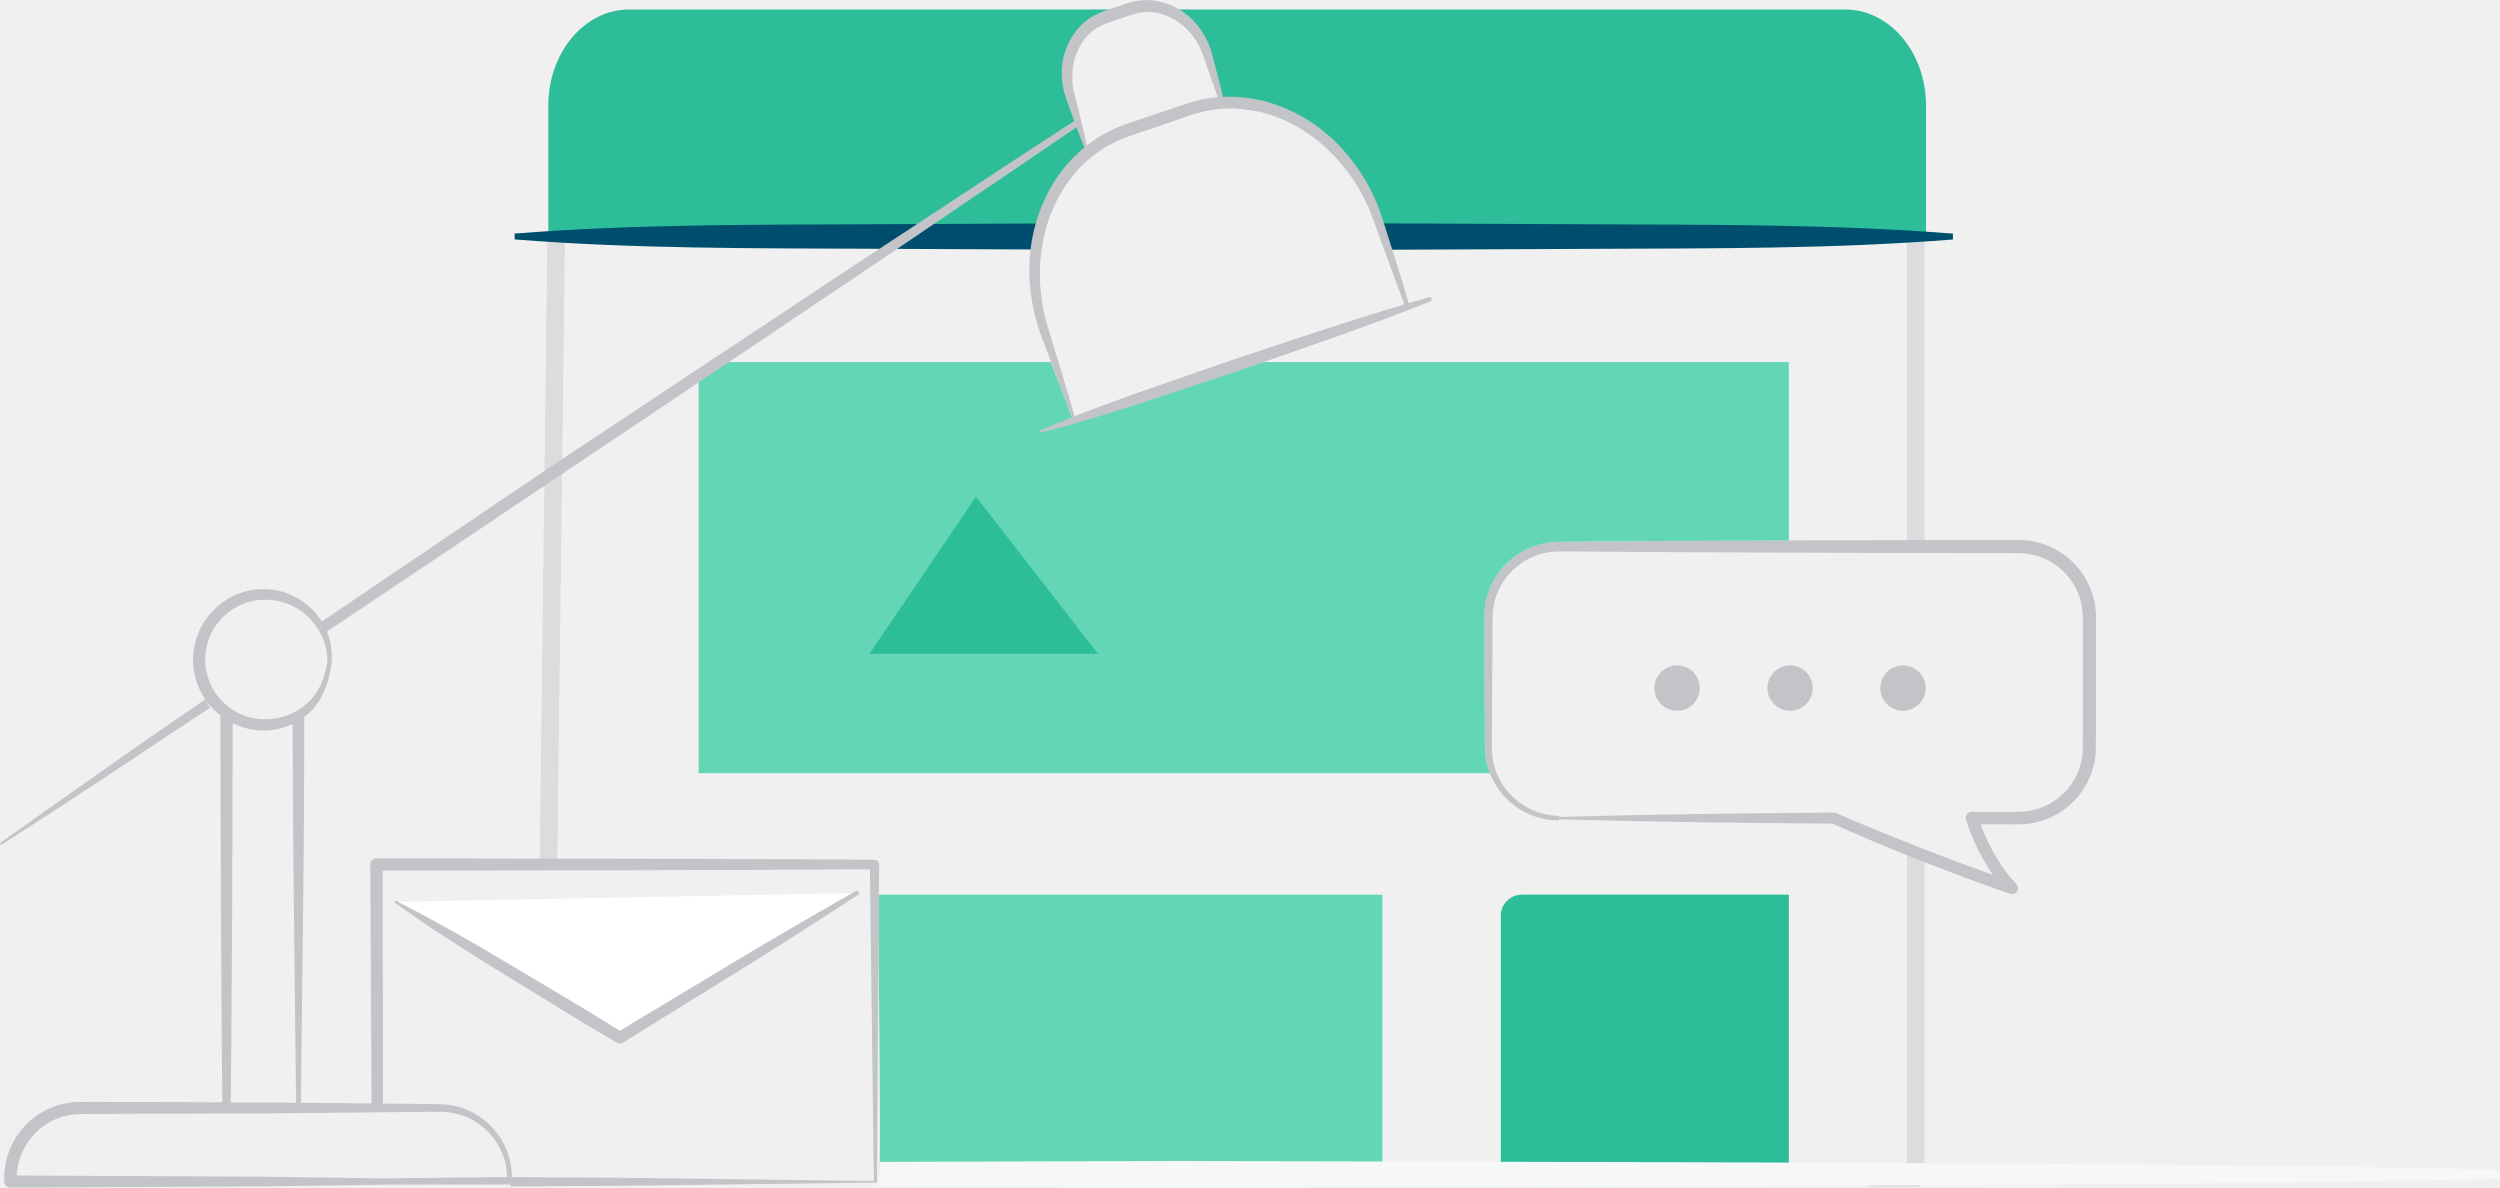
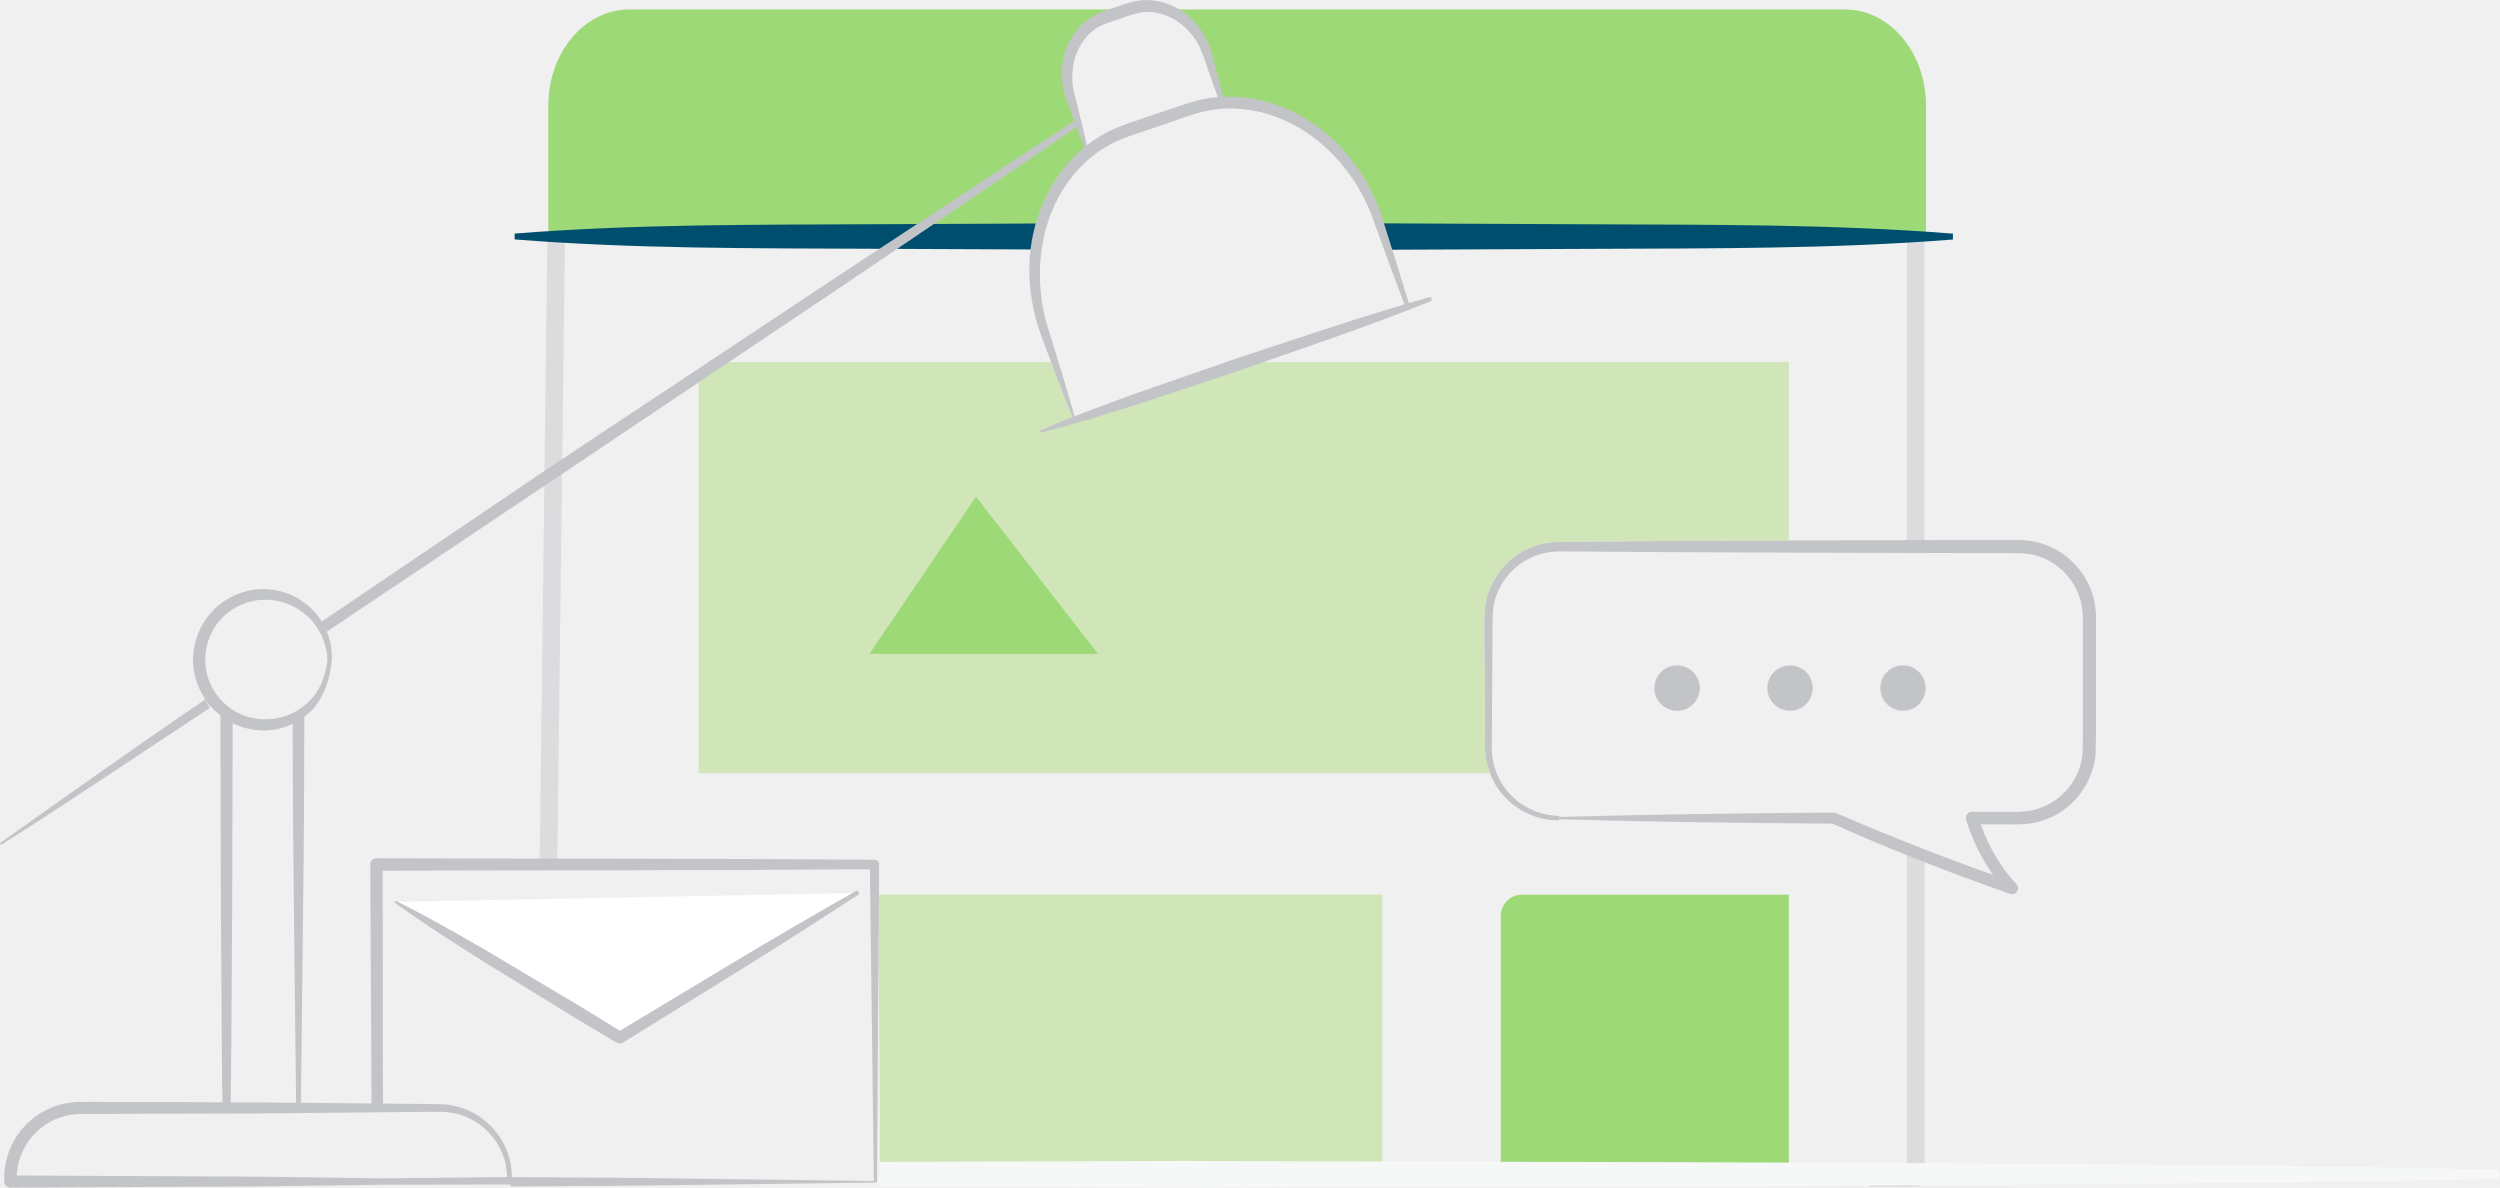
<svg xmlns="http://www.w3.org/2000/svg" viewBox="0 0 1458.04 692.71">
  <path d="m2120.79 313.61-4.5 366.66a74.37 74.37 0 0 1 10.24 1.72l4.52-368.29c-3.42-.07-6.84-.09-10.26-.09z" fill="#dcdcde" transform="translate(-1801.54 -176.67)" />
  <path d="m2913.68 311.93v187.49c3.42-.1 6.86-.25 10.27-.09v-188q-5.12.41-10.27.6z" fill="#dcdcde" transform="translate(-1801.54 -176.67)" />
  <path d="m2913.68 671.18v187.38h-21.85v10.27h27a5.13 5.13 0 0 0 5.13-5.13v-187.6c-3.35-1.86-6.57-3.9-10.28-4.92z" fill="#dcdcde" transform="translate(-1801.54 -176.67)" />
-   <path d="m2313.83 698.44c-.07 55.06 1.41 110 .75 165h293.19v-165z" fill="#63d6b6" transform="translate(-1801.54 -176.67)" />
-   <path d="m887.62 521.77h155.67a0 0 0 0 1 0 0v165a0 0 0 0 1 0 0h-168a0 0 0 0 1 0 0v-152.69a12.31 12.31 0 0 1 12.33-12.31z" fill="#2ebd99" />
+   <path d="m2313.83 698.44c-.07 55.06 1.41 110 .75 165h293.19v-165z" fill="#d0e6b8" transform="translate(-1801.54 -176.67)" />
+   <path d="m887.62 521.77h155.67a0 0 0 0 1 0 0v165a0 0 0 0 1 0 0h-168a0 0 0 0 1 0 0v-152.69a12.31 12.31 0 0 1 12.33-12.31z" fill="#9dd977" />
  <g transform="translate(-1801.54 -176.67)">
-     <path d="m2435.47 262.73a2.61 2.61 0 0 1 -1-1.83c-1.2-13.2-8.72-24.85-10.08-38-1.12-10.83 2.58-21 10.9-28a61.71 61.71 0 0 1 25.71-12.7h-292.48c-26.06 0-47.19 25.08-47.19 56v78.17h286.75a113.46 113.46 0 0 1 14.87-38.11 71.78 71.78 0 0 1 12.52-15.53z" fill="#2ebd99" />
-     <path d="m2877.62 182.2h-395.32a32.74 32.74 0 0 1 4.36 1.5c8 3.44 11.73 10 14.27 18a73.92 73.92 0 0 0 6.44 15.58c2.88 4.9 3.74 9.47 5.66 14.72 3.63 10 18.55 8 27 9.72 12.47 2.61 23.6 9.5 33.62 17.08a87.29 87.29 0 0 1 22.67 25.54 57.14 57.14 0 0 1 7.16 18.19c.23 1.16.44 2.32.65 3.48 1.78 3.51 3.22 7.19 5.55 10.38h315.15v-78.18c-.02-30.93-21.15-56.01-47.21-56.01z" fill="#2ebd99" />
+     <path d="m2435.47 262.73a2.61 2.61 0 0 1 -1-1.83c-1.2-13.2-8.72-24.85-10.08-38-1.12-10.83 2.58-21 10.9-28a61.71 61.71 0 0 1 25.71-12.7h-292.48c-26.06 0-47.19 25.08-47.19 56v78.17h286.75a113.46 113.46 0 0 1 14.87-38.11 71.78 71.78 0 0 1 12.52-15.53z" fill="#9dd977" />
+     <path d="m2877.62 182.2h-395.32a32.74 32.74 0 0 1 4.36 1.5c8 3.44 11.73 10 14.27 18a73.92 73.92 0 0 0 6.44 15.58c2.88 4.9 3.74 9.47 5.66 14.72 3.63 10 18.55 8 27 9.72 12.47 2.61 23.6 9.5 33.62 17.08a87.29 87.29 0 0 1 22.67 25.54 57.14 57.14 0 0 1 7.16 18.19c.23 1.16.44 2.32.65 3.48 1.78 3.51 3.22 7.19 5.55 10.38h315.15v-78.18c-.02-30.93-21.15-56.01-47.21-56.01z" fill="#9dd977" />
    <path d="m2411.8 307-100.41.44c-69.9.33-139.81-.09-209.71 5.45v3.42c69.9 5.54 139.81 5.12 209.71 5.45l96.29.42c-.07-5.3 2.89-10.05 4.12-15.18z" fill="#004e6e" />
    <path d="m2730.81 307.48-124.91-.55c2.6 5.11 5.63 9.81 6.29 15.39l118.62-.52c69.9-.32 139.81.08 209.71-5.45v-3.42c-69.91-5.53-139.81-5.12-209.71-5.45z" fill="#004e6e" />
    <path d="m2710.85 653.11c53.39-1.49 106.78-2.15 160.17-2.54a3.1 3.1 0 0 1 1.25.25h.07c34 14.76 68.66 28.2 103.66 40.39l-3.6 5.92a79.11 79.11 0 0 1 -8-9.57 107.39 107.39 0 0 1 -6.59-10.31 116 116 0 0 1 -9.62-22.43 3.61 3.61 0 0 1 2.38-4.51 3.91 3.91 0 0 1 1.09-.16h22.07a68.47 68.47 0 0 0 10.49-.45 37.17 37.17 0 0 0 9.63-2.73 37.74 37.74 0 0 0 22.31-31.05c.32-14 .05-29.23.11-43.79v-22.07-11a47.88 47.88 0 0 0 -.82-10.16 37.73 37.73 0 0 0 -25.82-28.06 38.67 38.67 0 0 0 -9.86-1.55l-10.94-.07h-22.07l-88.26-.19-88.27-.36-44.13-.32c-7.26.12-15-.55-21.58.44a38.33 38.33 0 0 0 -18.54 8.47 38.73 38.73 0 0 0 -11.72 16.74c-2.57 6.5-2.22 13.49-2.28 21l-.25 44.13-.15 22.07a40.62 40.62 0 0 0 4.65 20.35 40 40 0 0 0 34.62 20.94zm0 2.05a43.21 43.21 0 0 1 -37.77-21.95 44.36 44.36 0 0 1 -5.51-22.08l-.15-22.07-.25-44.13c0-7.12-.48-15.23 2.35-22.63a43.74 43.74 0 0 1 34-29c8-1.17 15.06-.55 22.48-.8l44.13-.32 88.27-.36 88.26-.19h22.07 11.12a46.28 46.28 0 0 1 11.87 1.84 45.44 45.44 0 0 1 31.28 33.77 56.08 56.08 0 0 1 1 11.78v11 22.07c-.11 14.86.16 29.09-.27 44.47a45.25 45.25 0 0 1 -26.89 37.17 44.54 44.54 0 0 1 -11.54 3.23 75.44 75.44 0 0 1 -11.53.49h-22.07l3.47-4.67a108.75 108.75 0 0 0 8.94 21 99.69 99.69 0 0 0 6.12 9.65 73.65 73.65 0 0 0 7.12 8.61l.09.1a3.54 3.54 0 0 1 -3.69 5.83c-35.2-12.43-70-25.84-104-41.22l1.31.28c-53.39-.38-106.78-1-160.17-2.54z" fill="#c3c4c7" />
-     <path d="m2667.57 611.14-.15-22.07-.25-44.13c0-7.12-.48-15.23 2.35-22.63a43.74 43.74 0 0 1 34-29c8-1.17 15.06-.55 22.48-.8l44.13-.32 74.68-.31v-104.03h-324l-94 32.16-12.39-32.16h-193.08a12.31 12.31 0 0 0 -12.34 12.31v227.45h461.5a43.77 43.77 0 0 1 -2.93-16.47z" fill="#63d6b6" />
+     <path d="m2667.57 611.14-.15-22.07-.25-44.13c0-7.12-.48-15.23 2.35-22.63a43.74 43.74 0 0 1 34-29c8-1.17 15.06-.55 22.48-.8l44.13-.32 74.68-.31v-104.03h-324l-94 32.16-12.39-32.16h-193.08a12.31 12.31 0 0 0 -12.34 12.31v227.45h461.5a43.77 43.77 0 0 1 -2.93-16.47z" fill="#d0e6b8" />
  </g>
  <circle cx="1109.85" cy="401.3" fill="#c3c4c7" r="13.23" />
  <circle cx="1043.98" cy="401.3" fill="#c3c4c7" r="13.23" />
  <circle cx="978.11" cy="401.3" fill="#c3c4c7" r="13.23" />
-   <path d="m507.07 381.33 62.17-91.66 71.1 91.66z" fill="#2ebd99" />
+   <path d="m507.07 381.33 62.17-91.66 71.1 91.66z" fill="#9dd977" />
  <path d="m3256.9 858.75c-217.73-4.65-548.45-4.18-766.18-5l-176.23.55c0 4.82-.17 9.61-.59 14.38l176.82.55c217.73-.82 548.45-.35 766.18-5a2.74 2.74 0 0 0 0-5.47z" fill="#f6f7f7" transform="translate(-1801.54 -176.67)" />
  <path d="m2311.56 678.1c-96.83-.81-193.66-.54-290.49-.86a3.6 3.6 0 0 0 -3.58 3.63l.75 139.88h6.64l-.15-136.29c94.72-.3 189.44-.06 284.16-.84l2.3 181.38v.45l-145.3-1.85-66.43-.43c0 1.83-.08 3.66-.21 5.47l68.55-.44 144.74-1.85h.46l1.26-185.46a2.72 2.72 0 0 0 -2.7-2.79z" fill="#c3c4c7" transform="translate(-1801.54 -176.67)" />
  <path d="m230.73 526 130.75 79.18 138.33-84.39" fill="#fff" />
  <path d="m2032.6 702.13c11.42 5.73 22.6 11.87 33.72 18.09s22.13 12.63 33 19.23l32.86 19.55c11 6.45 21.74 13.28 32.62 19.91h-3.57l69.44-41.75q34.74-20.84 70-40.8a1.28 1.28 0 0 1 1.33 2.18q-33.95 22.15-68.32 43.59l-68.9 42.64a3.46 3.46 0 0 1 -3.57 0c-10.91-6.57-22-12.93-32.75-19.68l-32.55-20c-10.89-6.6-21.61-13.5-32.34-20.36s-21.28-14-31.65-21.5a.64.64 0 0 1 .66-1.09z" fill="#c3c4c7" transform="translate(-1801.54 -176.67)" />
  <path d="m1921.07 584.72c-40.18 27.25-79.57 55.43-119.26 83.41a.64.64 0 0 0 .71 1.06c41-25.87 80.95-53.1 121.48-79.7a30.07 30.07 0 0 1 -2.93-4.77z" fill="#c3c4c7" transform="translate(-1801.54 -176.67)" />
  <path d="m2100.06 863.1-.1-2.76a50.69 50.69 0 0 0 -.7-5.47 43.47 43.47 0 0 0 -3.58-10.45 43 43 0 0 0 -14.51-16.56 42.19 42.19 0 0 0 -21-7.13c-7.35-.3-14.31-.2-21.49-.32l-61.64-.59 1.26-112.5c.56-45.06.61-67.36.74-112.61a37.91 37.91 0 0 0 5.31-4.73c10-11.77 10.71-28.61 10.71-28.61a39.57 39.57 0 0 0 -10.74-28.57 37.6 37.6 0 0 0 -2.89-2.79l-5.31-3.87a40.33 40.33 0 0 0 -20.37-5.91 41 41 0 0 0 -29.29 11.86 41.64 41.64 0 0 0 -12.36 29.29 41.09 41.09 0 0 0 6.83 22.61c-.46.48 3.14 4.85 3.45 4.53.66.75 1.33 1.48 2 2.18a39.83 39.83 0 0 0 3.7 3.23l.3 112.28.51 79.79q.09 16.77.36 33.53l-63.56-.18c-7.21 0-14.06-.16-21.56.06a44.05 44.05 0 0 0 -21.83 7 44.8 44.8 0 0 0 -15.41 17 45.43 45.43 0 0 0 -4.88 22.3v.15a3.57 3.57 0 0 0 3.58 3.44l146.76-.7 72.89-1 72-.1.52-1.37a11.7 11.7 0 0 0 .3-3.03zm-168.78-277.27a34.89 34.89 0 0 1 24.47-59.39 36.18 36.18 0 0 1 25.22 9.7 36.66 36.66 0 0 1 11.54 25.22s-.88 15.8-11.58 25.18a36 36 0 0 1 -25.18 9.64 34.8 34.8 0 0 1 -24.47-10.35zm42.94 234-21-.2h-17.14q.25-16.77.36-33.55l.51-79.79.29-107.85a41.25 41.25 0 0 0 18.51 4.26 40.42 40.42 0 0 0 16.46-3.84c.12 43.06.19 63.07.72 106.31zm50.49 44.09-72.68-1-140.75-.68a38.08 38.08 0 0 1 17-29.79 37 37 0 0 1 18.32-6c6.73-.24 14.14-.1 21.18-.17l85.48-.24 85.48-.81c7.07 0 14.37-.25 21.25-.09a38.85 38.85 0 0 1 19.11 5.86 39.45 39.45 0 0 1 13.75 14.83 40.43 40.43 0 0 1 3.6 9.61l1 7.67z" fill="#c3c4c7" transform="translate(-1801.54 -176.67)" />
  <path d="m2636.53 350.95a1.28 1.28 0 0 0 -1.58-.89c-3.94 1.1-7.86 2.24-11.78 3.39q-7.5-24.81-15.44-49.48a108.67 108.67 0 0 0 -28.94-46.12c-13.46-12.53-30.65-21.45-49.16-24a78.85 78.85 0 0 0 -14.78-.67c-1.59-6.44-3.18-12.89-4.93-19.28-1.09-3.89-1.85-7.78-3.62-11.87a45.49 45.49 0 0 0 -6.73-11 39.38 39.38 0 0 0 -22-13.54 33.27 33.27 0 0 0 -13.33-.24c-4.6.91-8.19 2.37-12.05 3.57a93.48 93.48 0 0 0 -11.76 4.47 33.3 33.3 0 0 0 -10.43 8.32 40 40 0 0 0 -9.24 24.15 45.57 45.57 0 0 0 1.47 12.81c1.21 4.16 2.58 7.86 4 11.65q.89 2.52 1.81 5c-45.45 29.58-90.62 59.58-136 89.28l-171.22 113.62-133.75 90.48a18.88 18.88 0 0 1 2.93 5.9l134.84-90.37 170.64-114.48c44.59-30.32 89.38-60.35 133.9-90.79q2.19 5.93 4.55 11.82a79 79 0 0 0 -6.31 5.74c-13.11 13.34-21.3 30.89-24.37 49s-.89 37.06 5.24 54.2c5.94 16.18 12 32.31 18.4 48.34-6.18 2.45-12.33 5-18.43 7.68a.64.64 0 0 0 .41 1.21c19.46-4.75 38.47-10.82 57.5-16.82l56.8-18.87c37.66-13.2 75.51-25.83 112.6-40.72a1.29 1.29 0 0 0 .76-1.49zm-206-110.11-2.88-11.53a39.61 39.61 0 0 1 -.54-11.19 34 34 0 0 1 8.11-20 26.35 26.35 0 0 1 8.46-6.49c3-1.48 7.12-2.56 10.88-3.94a106.3 106.3 0 0 1 11-3.55 26.4 26.4 0 0 1 10.68 0 34.57 34.57 0 0 1 18.76 10.86 39.68 39.68 0 0 1 6.29 9.28 103.27 103.27 0 0 1 4.13 11c2 6 4.18 12 6.35 18a76.42 76.42 0 0 0 -9.94 1.53c-9.29 2.26-17.27 5.49-25.87 8.21l-12.68 4.31a123.26 123.26 0 0 0 -12.86 4.89 77.23 77.23 0 0 0 -15 9.19c-1.5-6.84-3.15-13.72-4.89-20.57zm90.33 145.52-56.55 19.64c-12.05 4.39-24.11 8.76-36.06 13.47-4.72-16.57-9.7-33-14.84-49.47a105.07 105.07 0 0 1 -3.79-51.42c3-17 10.8-33.19 22.9-45.29a71.08 71.08 0 0 1 20.84-14.52c7.6-3.35 16.6-5.79 24.89-8.82 8.39-2.74 17-6.22 25.1-8.21a71.11 71.11 0 0 1 25.39-1.18c17 2.22 33 10.35 45.78 22a104.07 104.07 0 0 1 28.24 43.15q8.74 24.33 17.86 48.52c-33.55 9.85-66.62 21.21-99.76 32.13z" fill="#c3c4c7" transform="translate(-1801.54 -176.67)" />
</svg>
